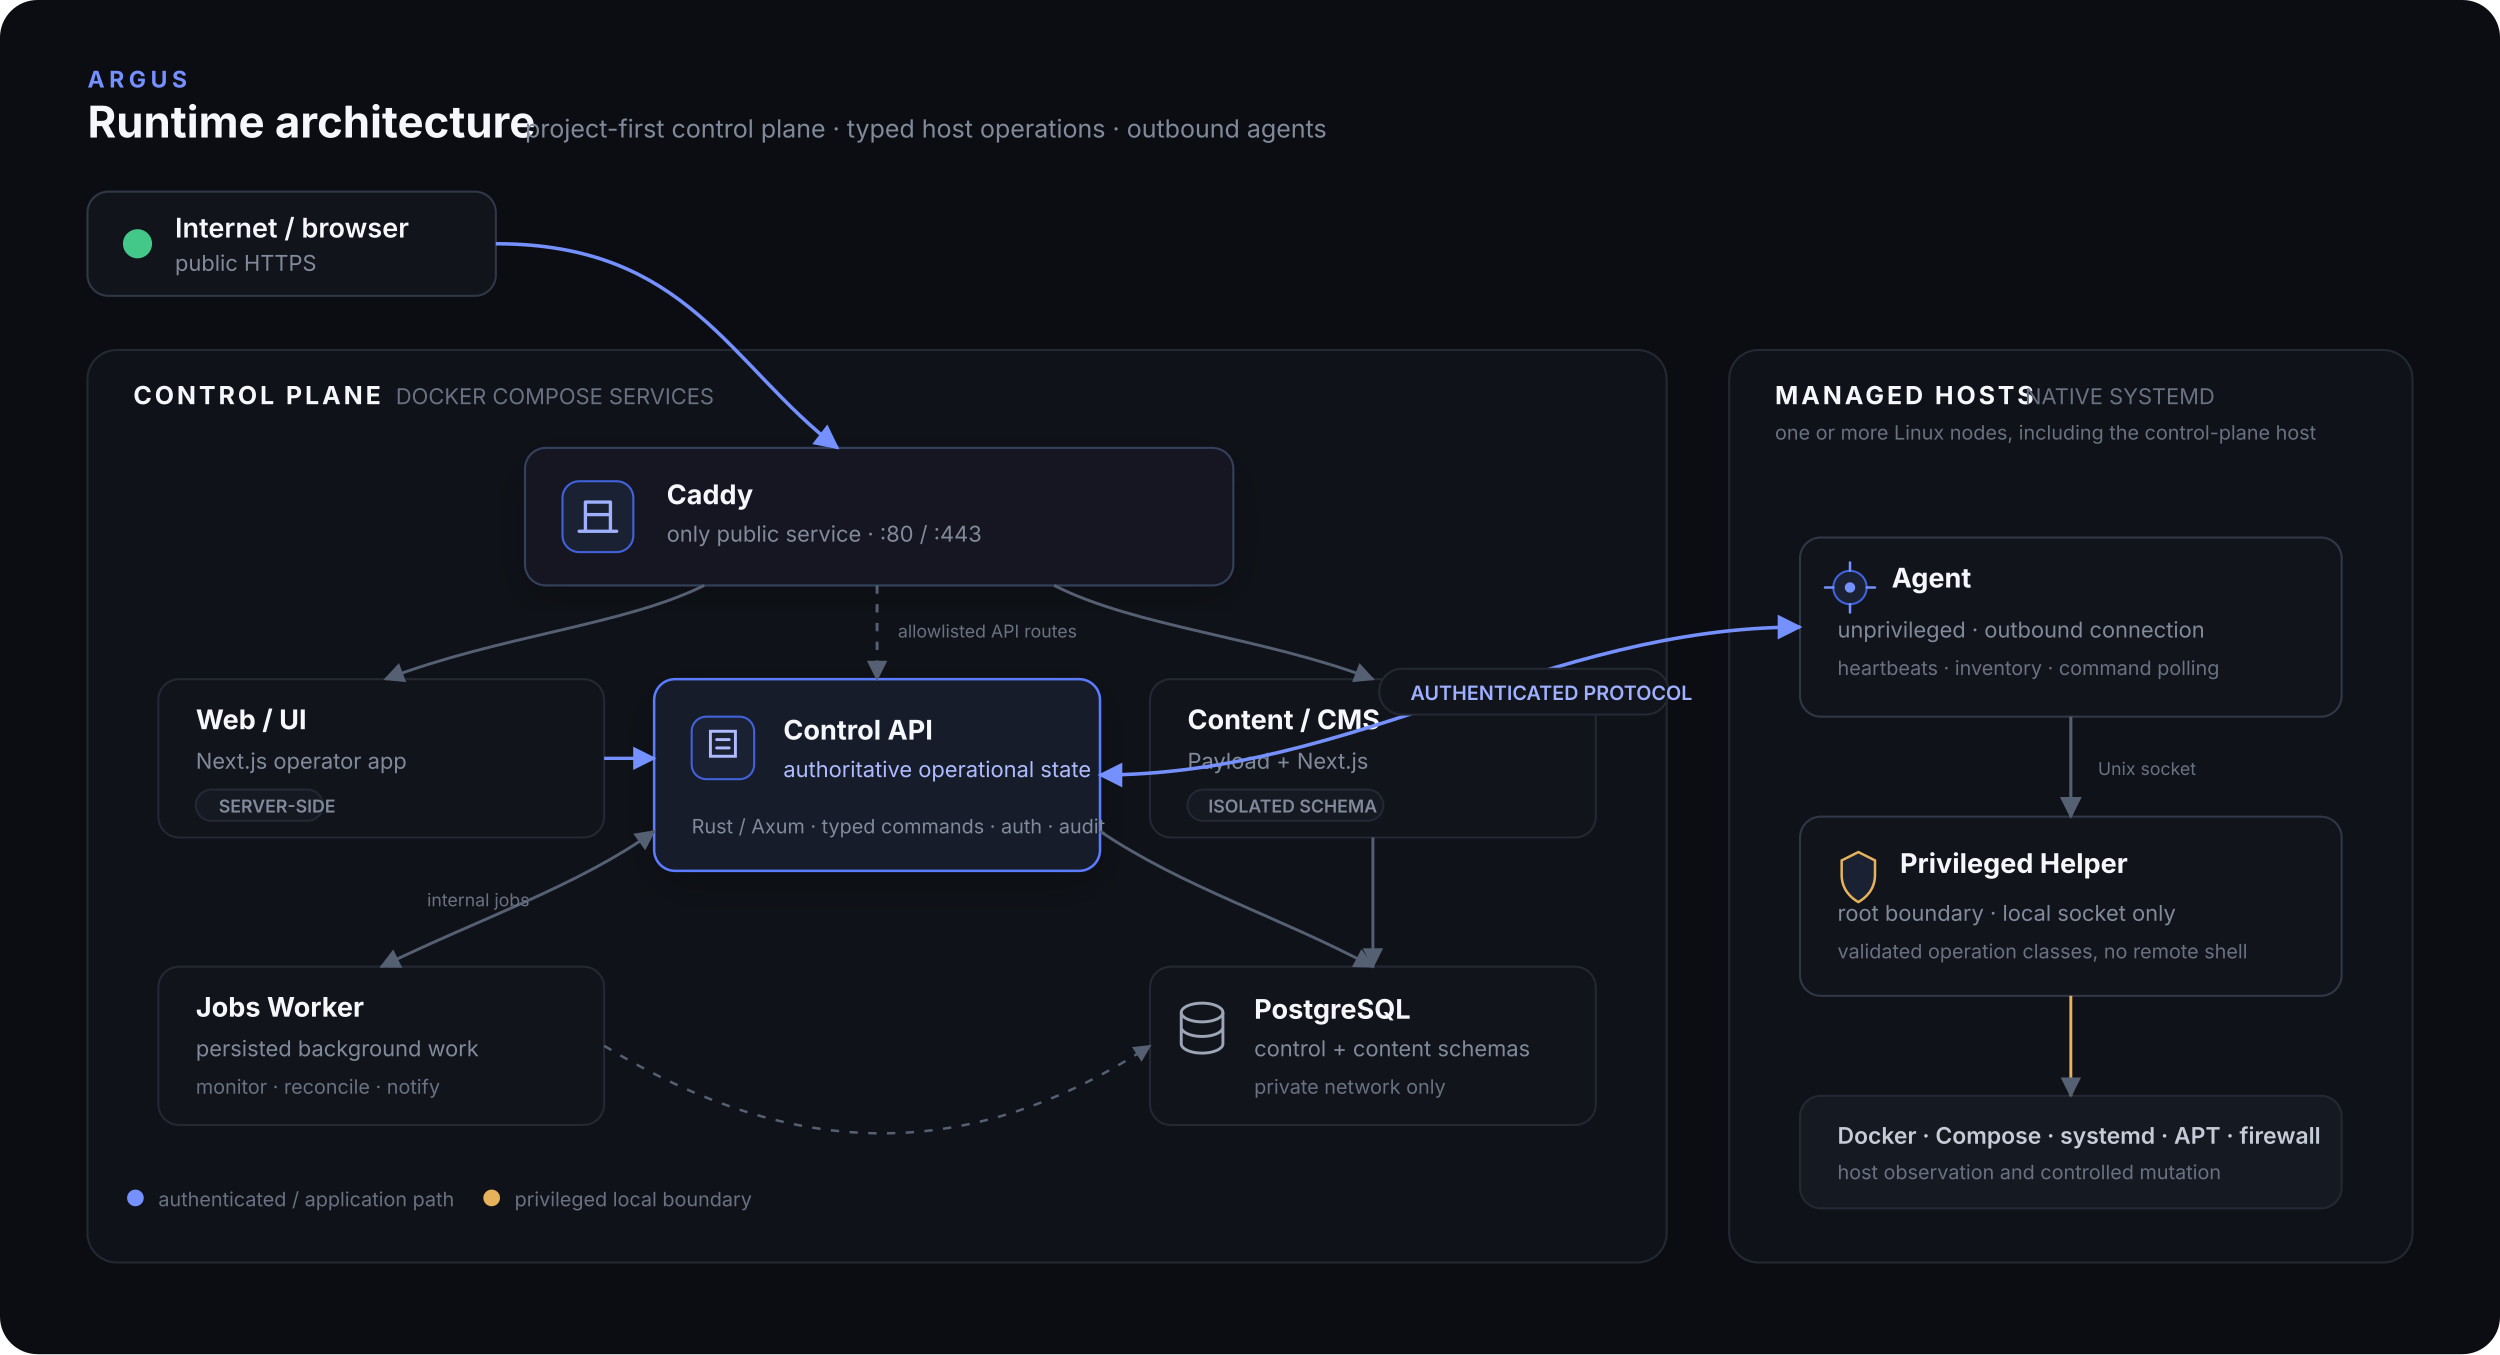
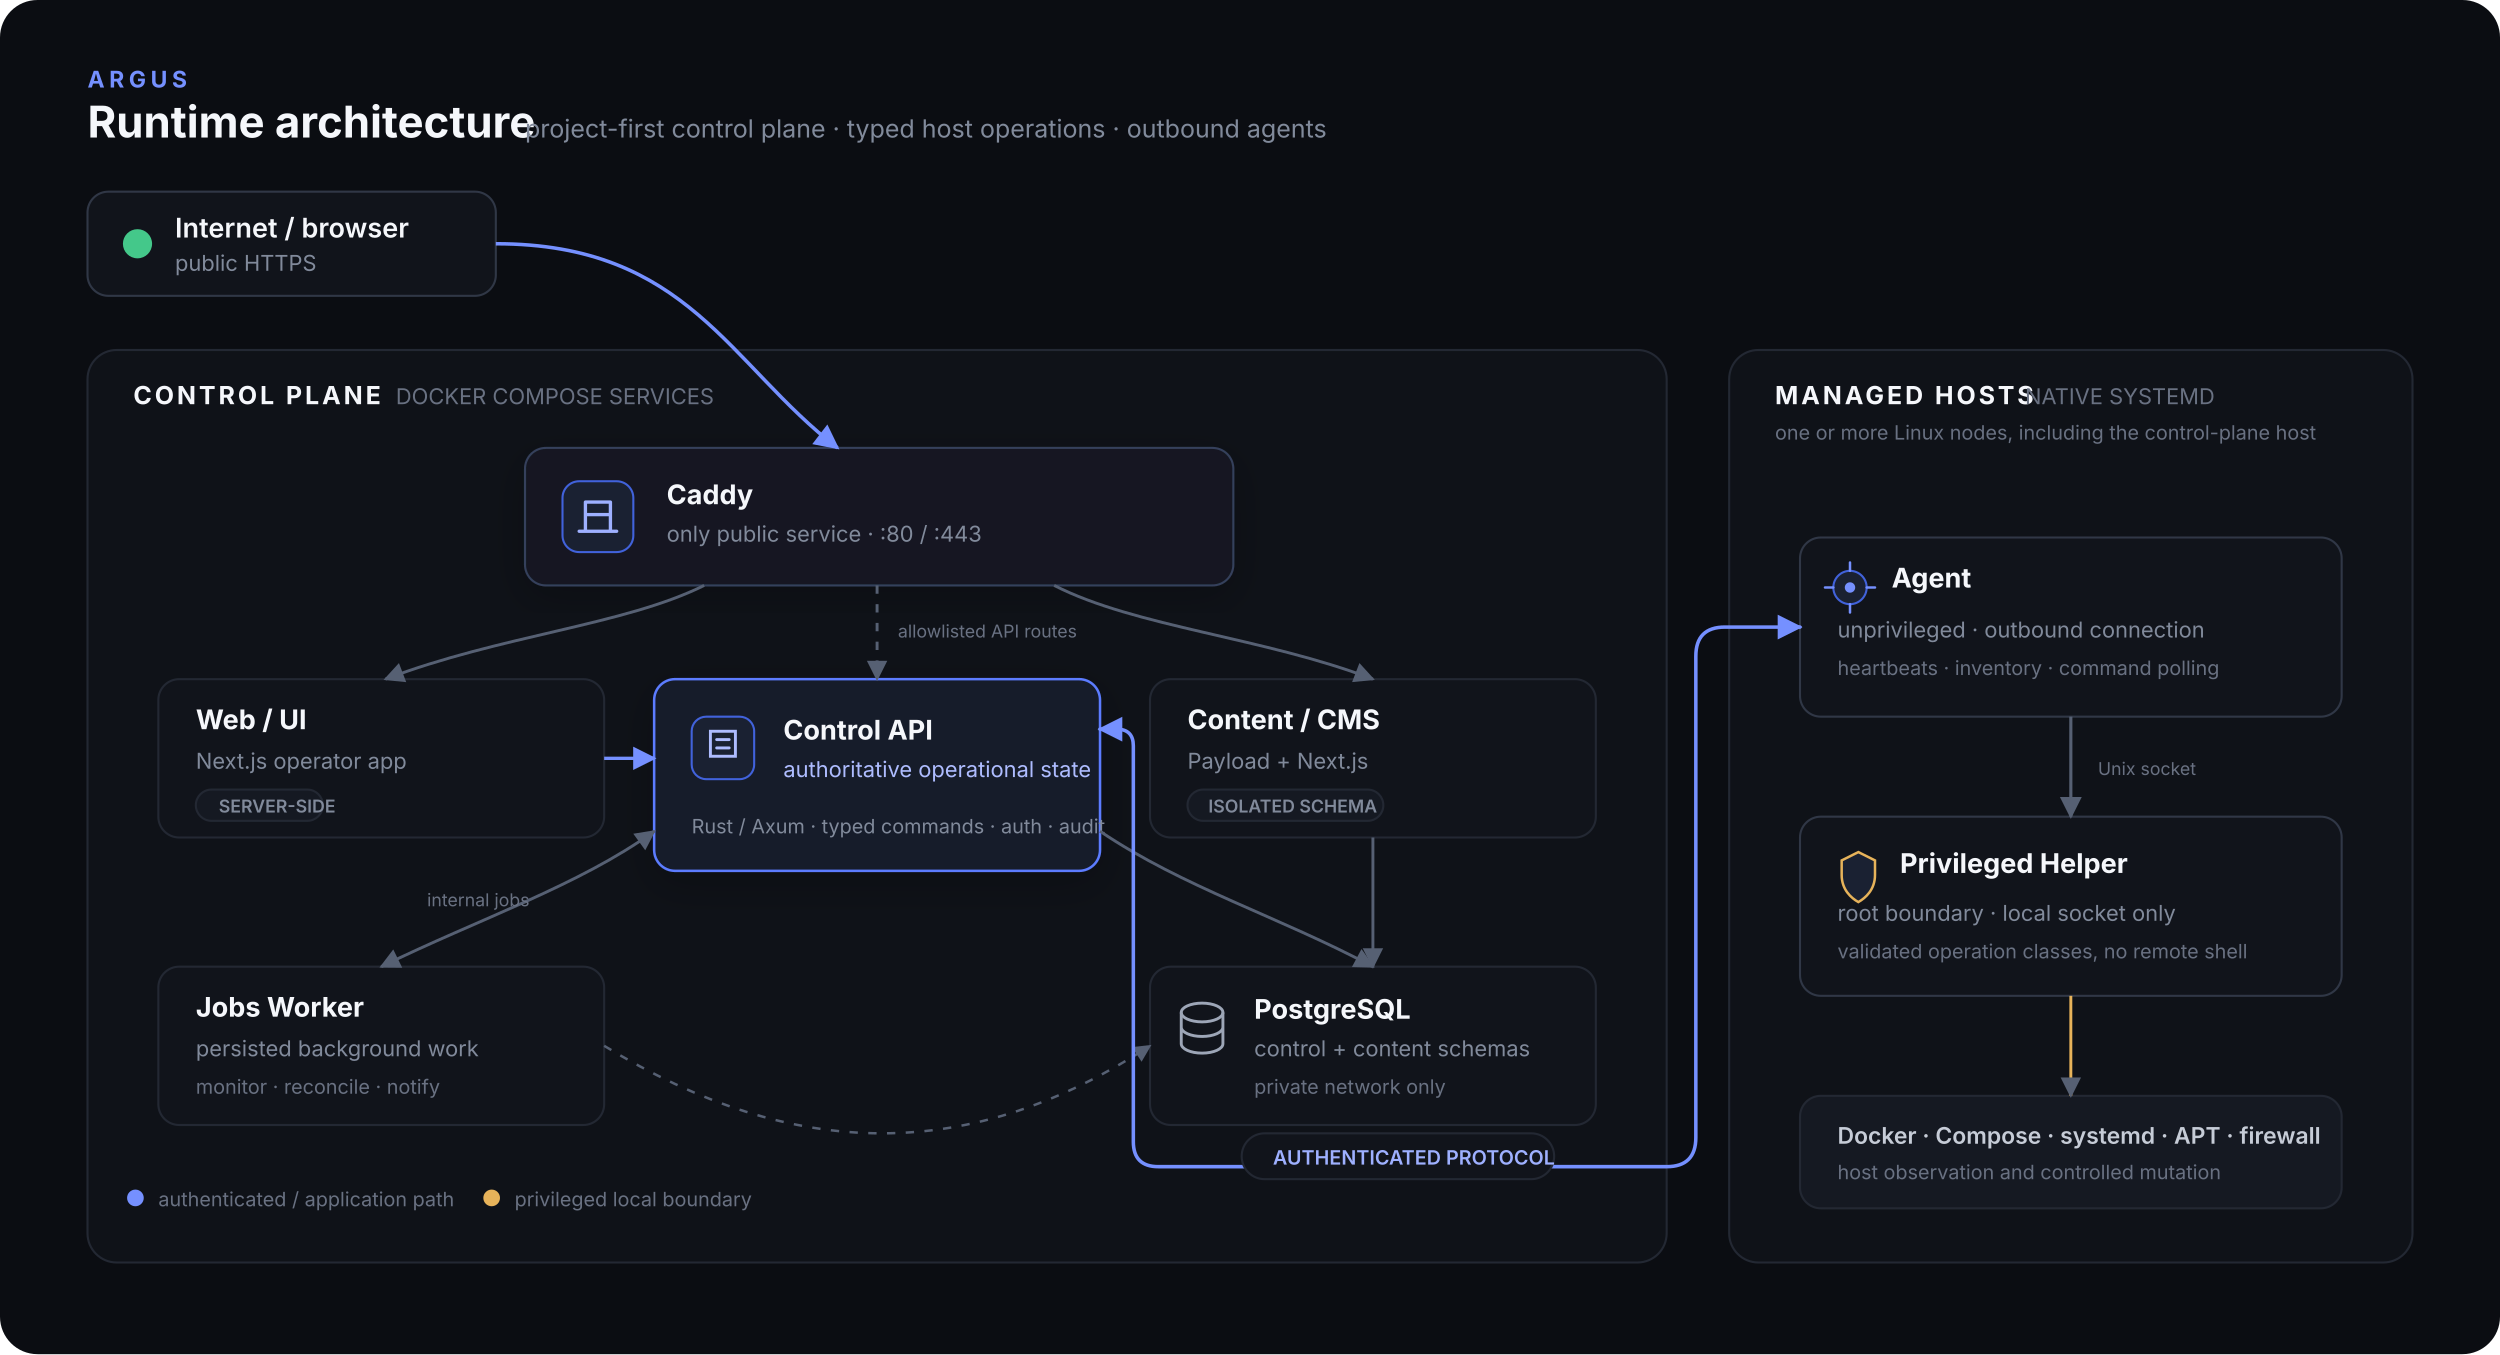
<svg xmlns="http://www.w3.org/2000/svg" width="1200" height="650" viewBox="0 0 1200 650" role="img" aria-labelledby="title desc">
  <defs>
    <marker id="arrow" viewBox="0 0 10 10" refX="9" refY="5" markerWidth="7" markerHeight="7" orient="auto-start-reverse">
      <path d="M 0 0 L 10 5 L 0 10 z" fill="#566073" />
    </marker>
    <marker id="arrow-primary" viewBox="0 0 10 10" refX="9" refY="5" markerWidth="7" markerHeight="7" orient="auto-start-reverse">
      <path d="M 0 0 L 10 5 L 0 10 z" fill="#7590ff" />
    </marker>
    <filter id="soft-shadow" x="-20%" y="-20%" width="140%" height="140%">
      <feDropShadow dx="0" dy="6" stdDeviation="10" flood-color="#000000" flood-opacity="0.22" />
    </filter>
  </defs>
  <rect width="1200" height="650" rx="18" fill="#0b0d12" />
  <g font-family="Inter, ui-sans-serif, system-ui, -apple-system, BlinkMacSystemFont, 'Segoe UI', sans-serif">
    <text x="42" y="42" fill="#7590ff" font-size="11" font-weight="700" letter-spacing="2.2">ARGUS</text>
    <text x="42" y="66" fill="#f5f7fb" font-size="21" font-weight="650">Runtime architecture</text>
    <text x="252" y="66" fill="#818a9b" font-size="12">project-first control plane · typed host operations · outbound agents</text>
    <rect x="42" y="92" width="196" height="50" rx="10" fill="#11141b" stroke="#303746" />
    <circle cx="66" cy="117" r="7" fill="#44c88a" />
    <text x="84" y="114" fill="#f5f7fb" font-size="13" font-weight="600">Internet / browser</text>
    <text x="84" y="130" fill="#818a9b" font-size="10.5">public HTTPS</text>
    <rect x="42" y="168" width="758" height="438" rx="14" fill="#0f1218" stroke="#232833" />
    <text x="64" y="194" fill="#f5f7fb" font-size="12" font-weight="700" letter-spacing="1.4">CONTROL PLANE</text>
    <text x="190" y="194" fill="#697182" font-size="10.5">DOCKER COMPOSE SERVICES</text>
    <rect x="830" y="168" width="328" height="438" rx="14" fill="#0f1218" stroke="#232833" />
    <text x="852" y="194" fill="#f5f7fb" font-size="12" font-weight="700" letter-spacing="1.4">MANAGED HOSTS</text>
    <text x="972" y="194" fill="#697182" font-size="10.5">NATIVE SYSTEMD</text>
    <text x="852" y="211" fill="#697182" font-size="9.5">one or more Linux nodes, including the control-plane host</text>
    <rect x="252" y="215" width="340" height="66" rx="10" fill="#151922" stroke="#35405b" filter="url(#soft-shadow)" />
    <rect x="270" y="231" width="34" height="34" rx="8" fill="#1a2132" stroke="#4162db" />
    <path d="M281 255v-14h12v14M278 255h18M282 247h10" fill="none" stroke="#9eb0ff" stroke-width="1.6" stroke-linecap="round" stroke-linejoin="round" />
    <text x="320" y="242" fill="#f5f7fb" font-size="13" font-weight="650">Caddy</text>
    <text x="320" y="260" fill="#818a9b" font-size="10.5">only public service · :80 / :443</text>
    <rect x="76" y="326" width="214" height="76" rx="10" fill="#11141b" stroke="#232833" />
    <text x="94" y="350" fill="#f5f7fb" font-size="13" font-weight="650">Web / UI</text>
    <text x="94" y="369" fill="#818a9b" font-size="10.5">Next.js operator app</text>
    <rect x="94" y="379" width="61" height="15" rx="7.5" fill="#151922" stroke="#232833" />
    <text x="105" y="390" fill="#818a9b" font-size="8.5" font-weight="600">SERVER-SIDE</text>
    <rect x="552" y="326" width="214" height="76" rx="10" fill="#11141b" stroke="#232833" />
    <text x="570" y="350" fill="#f5f7fb" font-size="13" font-weight="650">Content / CMS</text>
    <text x="570" y="369" fill="#818a9b" font-size="10.5">Payload + Next.js</text>
    <rect x="570" y="379" width="94" height="15" rx="7.5" fill="#151922" stroke="#232833" />
    <text x="580" y="390" fill="#818a9b" font-size="8.5" font-weight="600">ISOLATED SCHEMA</text>
    <rect x="314" y="326" width="214" height="92" rx="10" fill="#151a2a" stroke="#5b7cff" stroke-width="1.2" filter="url(#soft-shadow)" />
    <rect x="332" y="344" width="30" height="30" rx="7" fill="#1a2132" stroke="#4162db" />
    <path d="M341 351h12v12h-12zM344 355h6M344 359h6" fill="none" stroke="#aebcff" stroke-width="1.4" stroke-linecap="round" />
    <text x="376" y="355" fill="#f5f7fb" font-size="13" font-weight="700">Control API</text>
    <text x="376" y="373" fill="#aebcff" font-size="10.5">authoritative operational state</text>
    <text x="332" y="400" fill="#818a9b" font-size="9.5">Rust / Axum · typed commands · auth · audit</text>
    <rect x="76" y="464" width="214" height="76" rx="10" fill="#11141b" stroke="#232833" />
    <text x="94" y="488" fill="#f5f7fb" font-size="13" font-weight="650">Jobs Worker</text>
    <text x="94" y="507" fill="#818a9b" font-size="10.5">persisted background work</text>
    <text x="94" y="525" fill="#697182" font-size="9.5">monitor · reconcile · notify</text>
    <rect x="552" y="464" width="214" height="76" rx="10" fill="#11141b" stroke="#232833" />
    <ellipse cx="577" cy="486" rx="10" ry="4.5" fill="none" stroke="#9da6b7" stroke-width="1.4" />
    <path d="M567 486v15c0 2.5 4.5 4.5 10 4.5s10-2 10-4.5v-15M567 493c0 2.5 4.5 4.5 10 4.5s10-2 10-4.5" fill="none" stroke="#9da6b7" stroke-width="1.4" />
    <text x="602" y="489" fill="#f5f7fb" font-size="13" font-weight="650">PostgreSQL</text>
    <text x="602" y="507" fill="#818a9b" font-size="10.5">control + content schemas</text>
    <text x="602" y="525" fill="#697182" font-size="9.5">private network only</text>
    <rect x="864" y="258" width="260" height="86" rx="10" fill="#11141b" stroke="#303746" />
    <circle cx="888" cy="282" r="8" fill="#1a2132" stroke="#4162db" />
    <circle cx="888" cy="282" r="2.5" fill="#7590ff" />
    <path d="M888 274v-4M888 294v-4M880 282h-4M900 282h-4" stroke="#7590ff" stroke-width="1.2" stroke-linecap="round" />
    <text x="908" y="282" fill="#f5f7fb" font-size="13" font-weight="650">Agent</text>
    <text x="882" y="306" fill="#818a9b" font-size="10.5">unprivileged · outbound connection</text>
    <text x="882" y="324" fill="#697182" font-size="9.5">heartbeats · inventory · command polling</text>
    <rect x="864" y="392" width="260" height="86" rx="10" fill="#11141b" stroke="#303746" />
    <path d="M884 413l8-4 8 4v7c0 7-4.5 11-8 13-3.5-2-8-6-8-13z" fill="#1a2132" stroke="#e7b35a" stroke-width="1.2" />
    <text x="912" y="419" fill="#f5f7fb" font-size="13" font-weight="650">Privileged Helper</text>
    <text x="882" y="442" fill="#818a9b" font-size="10.5">root boundary · local socket only</text>
    <text x="882" y="460" fill="#697182" font-size="9.5">validated operation classes, no remote shell</text>
    <rect x="864" y="526" width="260" height="54" rx="10" fill="#151922" stroke="#232833" />
    <text x="882" y="549" fill="#c6ccd7" font-size="11" font-weight="600">Docker · Compose · systemd · APT · firewall</text>
    <text x="882" y="566" fill="#697182" font-size="9.5">host observation and controlled mutation</text>
    <path d="M238 117 C 330 117, 350 175, 402 215" fill="none" stroke="#7590ff" stroke-width="1.7" marker-end="url(#arrow-primary)" />
    <path d="M338 281 C 300 300, 240 305, 185 326" fill="none" stroke="#566073" stroke-width="1.4" marker-end="url(#arrow)" />
    <path d="M506 281 C 545 301, 607 306, 659 326" fill="none" stroke="#566073" stroke-width="1.4" marker-end="url(#arrow)" />
    <path d="M421 281 L421 326" fill="none" stroke="#566073" stroke-width="1.4" stroke-dasharray="4 5" marker-end="url(#arrow)" />
    <text x="431" y="306" fill="#697182" font-size="8.5">allowlisted API routes</text>
    <path d="M290 364 L314 364" fill="none" stroke="#7590ff" stroke-width="1.6" marker-end="url(#arrow-primary)" />
    <path d="M183 402 L183 464" fill="none" stroke="#566073" stroke-width="1.4" marker-end="url(#arrow)" opacity="0" />
    <path d="M314 399 C 278 425, 230 441, 183 464" fill="none" stroke="#566073" stroke-width="1.4" marker-start="url(#arrow)" marker-end="url(#arrow)" />
    <text x="205" y="435" fill="#697182" font-size="8.5">internal jobs</text>
    <path d="M528 399 C 568 426, 614 440, 659 464" fill="none" stroke="#566073" stroke-width="1.4" marker-end="url(#arrow)" />
    <path d="M659 402 L659 464" fill="none" stroke="#566073" stroke-width="1.4" marker-end="url(#arrow)" />
    <path d="M290 502 C 382 558, 466 558, 552 502" fill="none" stroke="#566073" stroke-width="1.2" stroke-dasharray="4 5" marker-end="url(#arrow)" />
-     <path d="M528 372 C 650 372, 742 301, 864 301" fill="none" stroke="#7590ff" stroke-width="1.7" marker-start="url(#arrow-primary)" marker-end="url(#arrow-primary)" />
-     <rect x="662" y="321" width="139" height="22" rx="11" fill="#11141b" stroke="#232833" />
-     <text x="677" y="336" fill="#9eb0ff" font-size="9.5" font-weight="600">AUTHENTICATED PROTOCOL</text>
+     <path d="M528 350 H536 Q544 350 544 358 V548 Q544 560 556 560 H800 Q814 560 814 546 V315 Q814 301 828 301 H864" fill="none" stroke="#7590ff" stroke-width="1.7" stroke-linecap="round" stroke-linejoin="round" marker-start="url(#arrow-primary)" marker-end="url(#arrow-primary)" />
+     <rect x="596" y="544" width="150" height="22" rx="11" fill="#11141b" stroke="#232833" />
+     <text x="611" y="559" fill="#9eb0ff" font-size="9.5" font-weight="600">AUTHENTICATED PROTOCOL</text>
    <path d="M994 344 L994 392" fill="none" stroke="#566073" stroke-width="1.5" marker-end="url(#arrow)" />
    <text x="1007" y="372" fill="#697182" font-size="8.5">Unix socket</text>
    <path d="M994 478 L994 526" fill="none" stroke="#e7b35a" stroke-width="1.4" marker-end="url(#arrow)" />
    <circle cx="65" cy="575" r="4" fill="#7590ff" />
    <text x="76" y="579" fill="#697182" font-size="9.5">authenticated / application path</text>
    <circle cx="236" cy="575" r="4" fill="#e7b35a" />
    <text x="247" y="579" fill="#697182" font-size="9.5">privileged local boundary</text>
  </g>
</svg>
